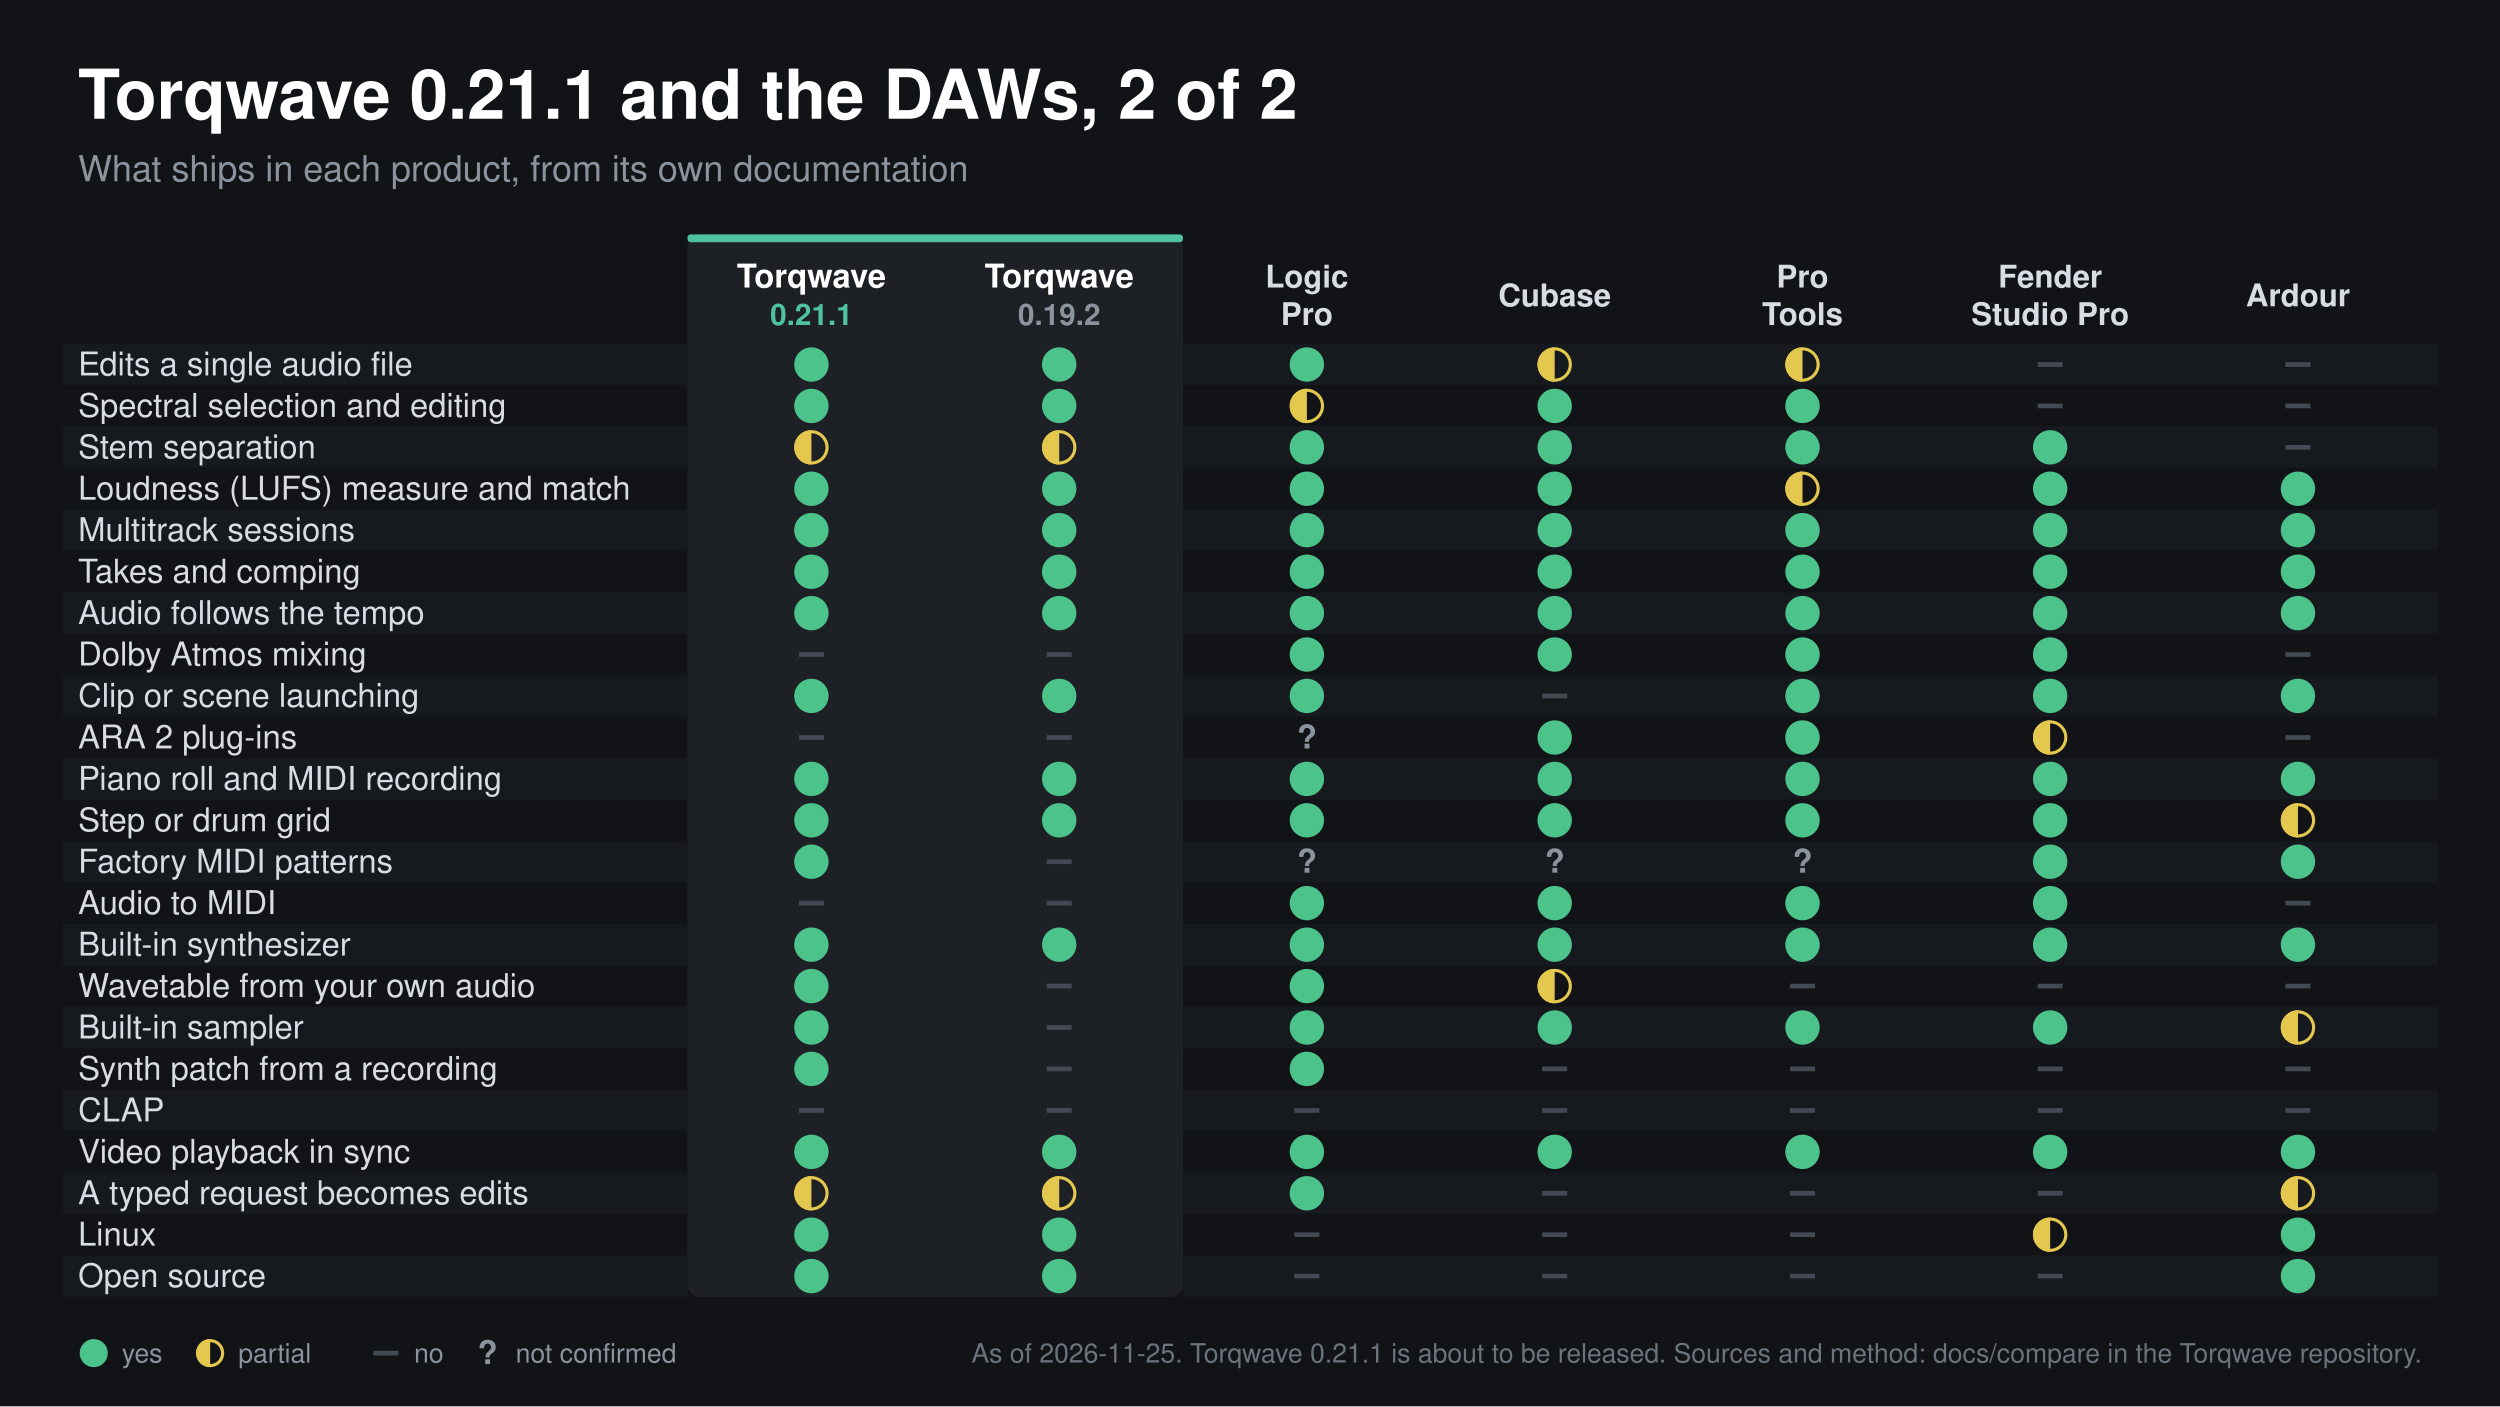
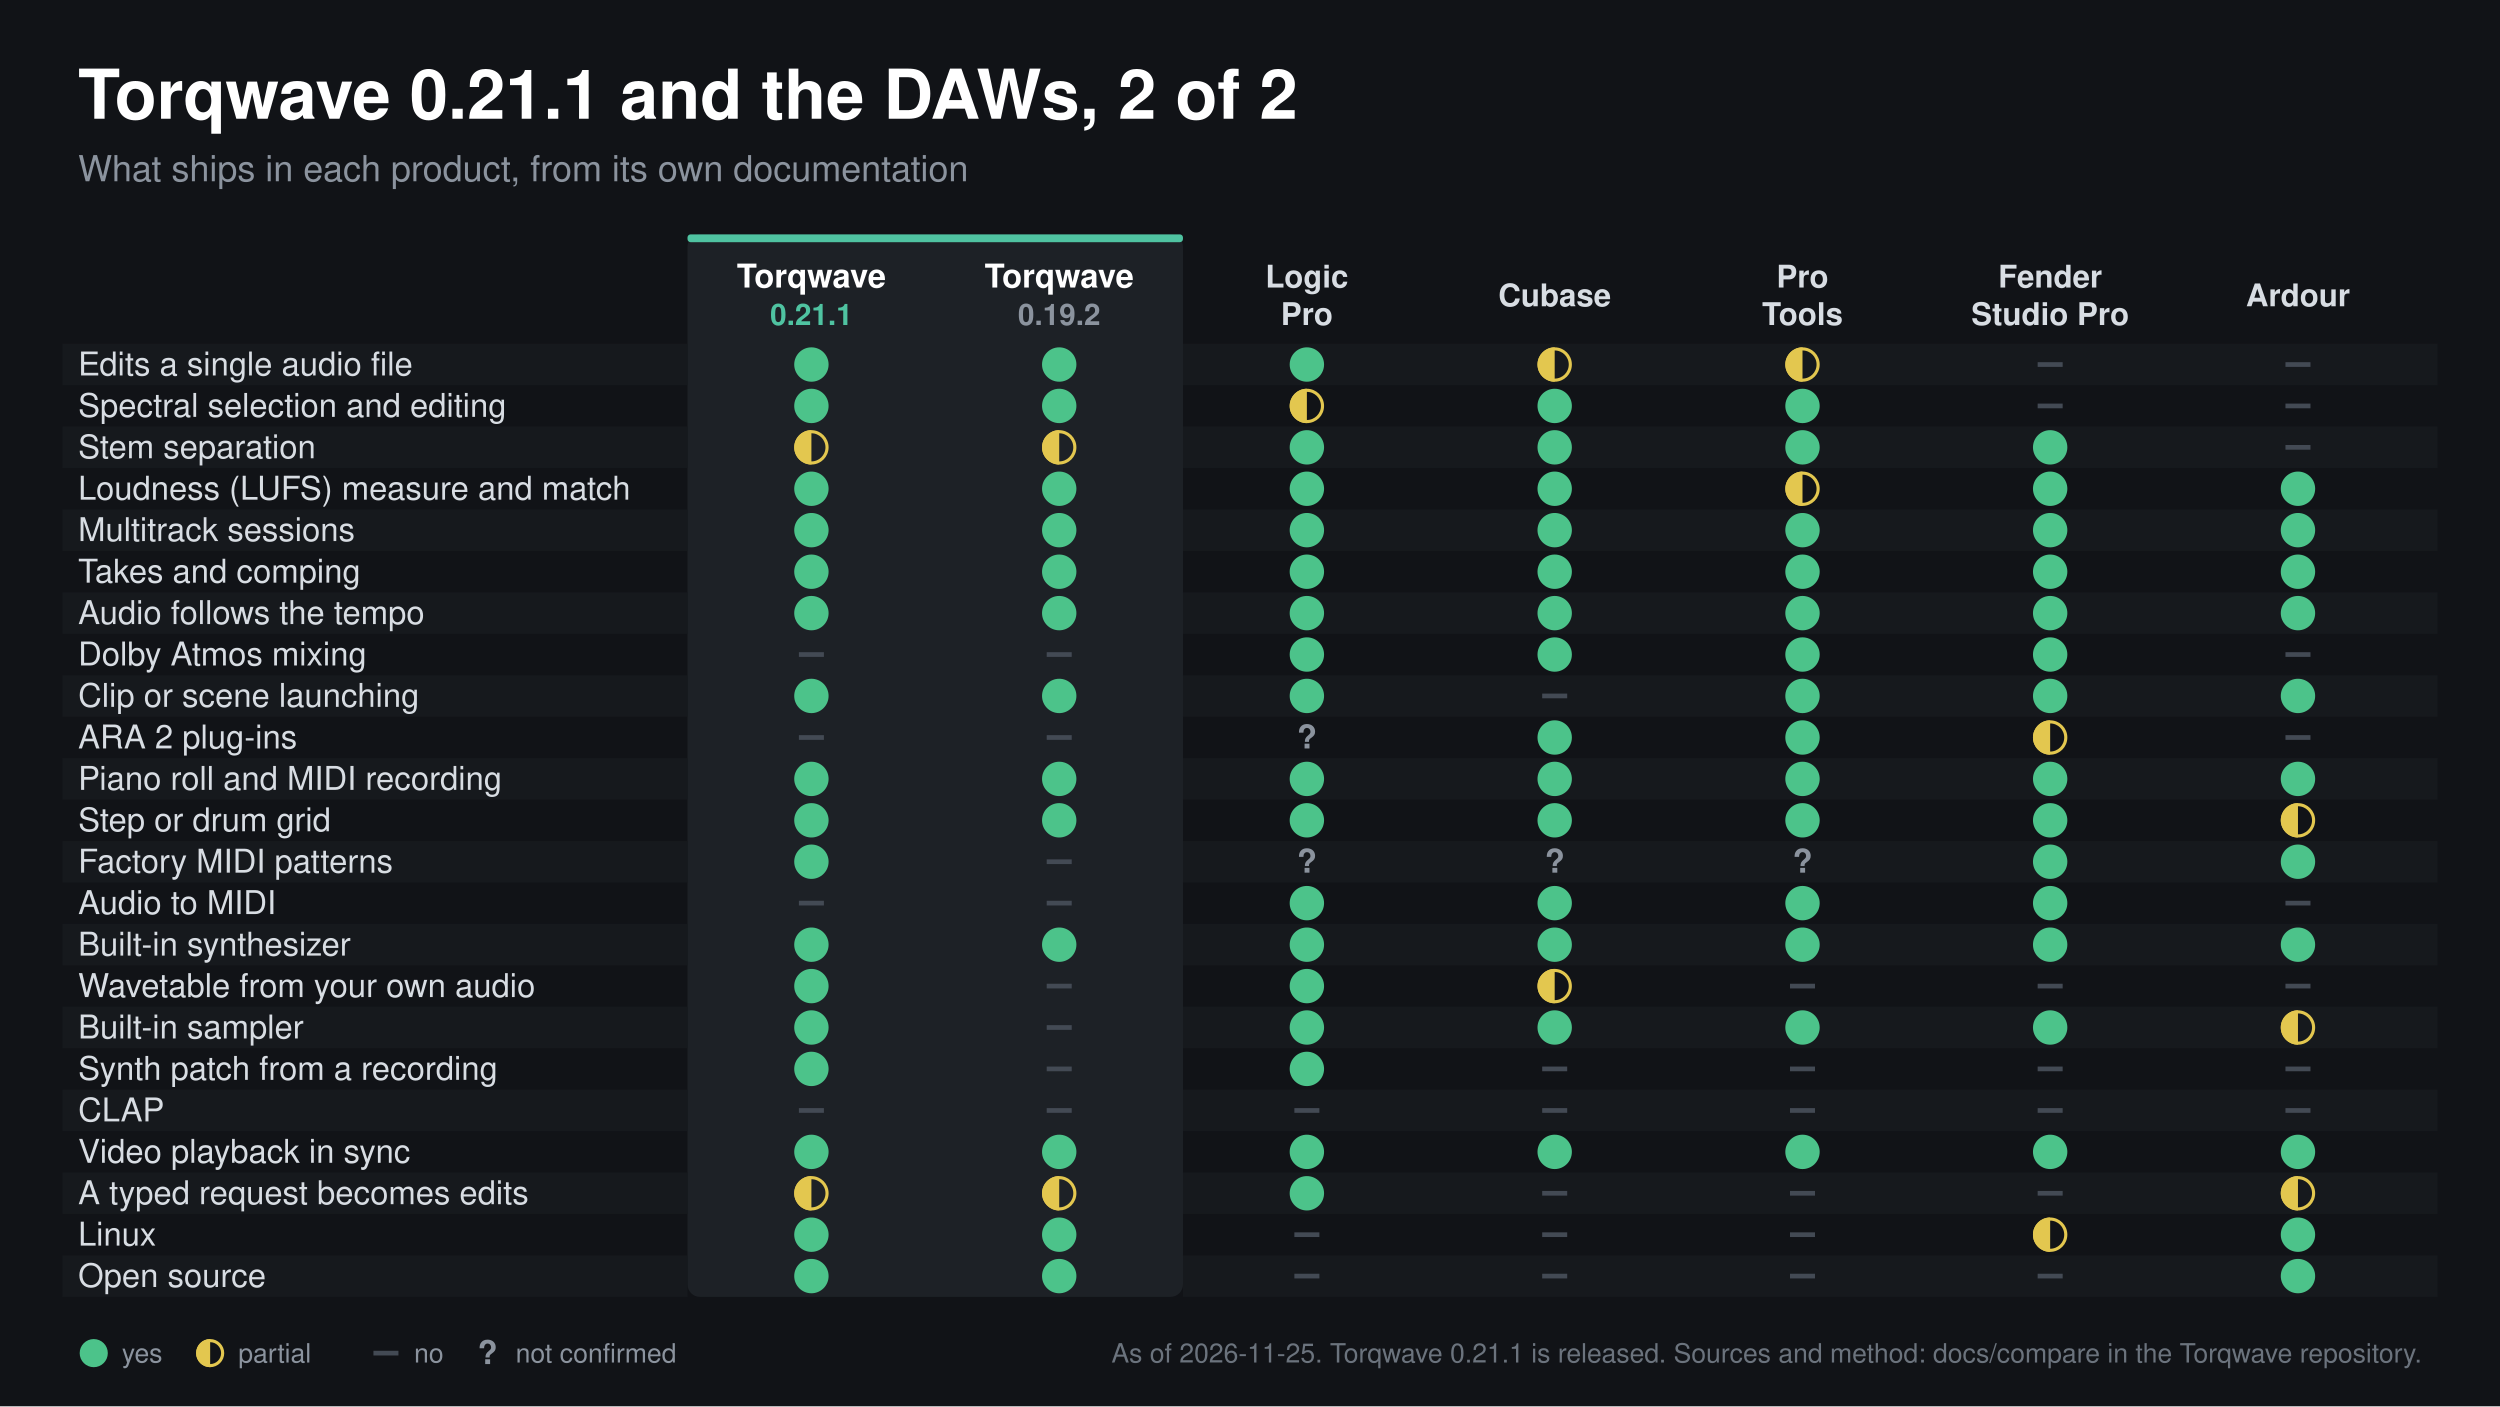
<svg xmlns="http://www.w3.org/2000/svg" width="1600" height="900" viewBox="0 0 1600 900" font-family="Helvetica Neue, Helvetica, Arial, sans-serif">
  <rect width="1600" height="900" fill="#111317" />
  <text x="50.0" y="76.0" font-size="44" fill="#ffffff" text-anchor="start" font-weight="bold">Torqwave 0.21.1 and the DAWs, 2 of 2</text>
  <text x="50.0" y="116.0" font-size="23" fill="#8b939e" text-anchor="start" font-weight="normal">What ships in each product, from its own documentation</text>
-   <text x="1550.0" y="872.0" font-size="17" fill="#6b737d" text-anchor="end" font-weight="normal">As of 2026-11-25. Torqwave 0.21.1 is about to be released. Sources and method: docs/compare in the Torqwave repository.</text>
+   <text x="1550.0" y="872.0" font-size="17" fill="#6b737d" text-anchor="end" font-weight="normal">As of 2026-11-25. Torqwave 0.21.1 is released. Sources and method: docs/compare in the Torqwave repository.</text>
  <rect x="440.0" y="150.0" width="317.1" height="680.0" rx="8" fill="#1d2126" />
  <rect x="440.0" y="150.0" width="317.1" height="5.0" rx="2" fill="#4fc3a1" />
  <text x="519.3" y="184.0" font-size="21" fill="#ffffff" text-anchor="middle" font-weight="bold">Torqwave</text>
  <text x="519.3" y="208.0" font-size="19" fill="#4fc3a1" text-anchor="middle" font-weight="bold">0.21.1</text>
  <text x="677.9" y="184.0" font-size="21" fill="#ffffff" text-anchor="middle" font-weight="bold">Torqwave</text>
  <text x="677.9" y="208.0" font-size="19" fill="#8b939e" text-anchor="middle" font-weight="bold">0.19.2</text>
  <text x="836.4" y="184.0" font-size="20" fill="#d8dde3" text-anchor="middle" font-weight="bold">Logic</text>
  <text x="836.4" y="208.0" font-size="20" fill="#d8dde3" text-anchor="middle" font-weight="bold">Pro</text>
  <text x="995.0" y="196.0" font-size="20" fill="#d8dde3" text-anchor="middle" font-weight="bold">Cubase</text>
  <text x="1153.6" y="184.0" font-size="20" fill="#d8dde3" text-anchor="middle" font-weight="bold">Pro</text>
  <text x="1153.6" y="208.0" font-size="20" fill="#d8dde3" text-anchor="middle" font-weight="bold">Tools</text>
  <text x="1312.1" y="184.0" font-size="20" fill="#d8dde3" text-anchor="middle" font-weight="bold">Fender</text>
  <text x="1312.1" y="208.0" font-size="20" fill="#d8dde3" text-anchor="middle" font-weight="bold">Studio Pro</text>
  <text x="1470.7" y="196.0" font-size="20" fill="#d8dde3" text-anchor="middle" font-weight="bold">Ardour</text>
  <rect x="40.0" y="220.0" width="400.0" height="26.5" rx="0" fill="#16191d" />
  <rect x="757.1" y="220.0" width="802.9" height="26.5" rx="0" fill="#16191d" />
  <text x="50.0" y="240.3" font-size="21" fill="#d8dde3" text-anchor="start" font-weight="normal">Edits a single audio file</text>
  <circle cx="519.3" cy="233.3" r="11" fill="#4cc38a" />
  <circle cx="677.9" cy="233.3" r="11" fill="#4cc38a" />
  <circle cx="836.4" cy="233.3" r="11" fill="#4cc38a" />
  <circle cx="995.0" cy="233.3" r="10" fill="none" stroke="#e3c74f" stroke-width="2" />
  <path d="M 995.0 222.3 A 11 11 0 0 0 995.0 244.3 Z" fill="#e3c74f" />
  <circle cx="1153.6" cy="233.3" r="10" fill="none" stroke="#e3c74f" stroke-width="2" />
  <path d="M 1153.6 222.3 A 11 11 0 0 0 1153.6 244.3 Z" fill="#e3c74f" />
  <line x1="1304.1" y1="233.3" x2="1320.1" y2="233.3" stroke="#434a54" stroke-width="3" />
  <line x1="1462.7" y1="233.3" x2="1478.7" y2="233.3" stroke="#434a54" stroke-width="3" />
  <text x="50.0" y="266.8" font-size="21" fill="#d8dde3" text-anchor="start" font-weight="normal">Spectral selection and editing</text>
  <circle cx="519.3" cy="259.8" r="11" fill="#4cc38a" />
  <circle cx="677.9" cy="259.8" r="11" fill="#4cc38a" />
  <circle cx="836.4" cy="259.8" r="10" fill="none" stroke="#e3c74f" stroke-width="2" />
  <path d="M 836.4 248.8 A 11 11 0 0 0 836.4 270.8 Z" fill="#e3c74f" />
  <circle cx="995.0" cy="259.8" r="11" fill="#4cc38a" />
  <circle cx="1153.6" cy="259.8" r="11" fill="#4cc38a" />
  <line x1="1304.1" y1="259.8" x2="1320.1" y2="259.8" stroke="#434a54" stroke-width="3" />
  <line x1="1462.7" y1="259.8" x2="1478.7" y2="259.8" stroke="#434a54" stroke-width="3" />
  <rect x="40.0" y="273.0" width="400.0" height="26.5" rx="0" fill="#16191d" />
  <rect x="757.1" y="273.0" width="802.9" height="26.5" rx="0" fill="#16191d" />
  <text x="50.0" y="293.3" font-size="21" fill="#d8dde3" text-anchor="start" font-weight="normal">Stem separation</text>
  <circle cx="519.3" cy="286.3" r="10" fill="none" stroke="#e3c74f" stroke-width="2" />
  <path d="M 519.3 275.3 A 11 11 0 0 0 519.3 297.3 Z" fill="#e3c74f" />
  <circle cx="677.9" cy="286.3" r="10" fill="none" stroke="#e3c74f" stroke-width="2" />
  <path d="M 677.9 275.3 A 11 11 0 0 0 677.9 297.3 Z" fill="#e3c74f" />
  <circle cx="836.4" cy="286.3" r="11" fill="#4cc38a" />
  <circle cx="995.0" cy="286.3" r="11" fill="#4cc38a" />
  <circle cx="1153.6" cy="286.3" r="11" fill="#4cc38a" />
  <circle cx="1312.1" cy="286.3" r="11" fill="#4cc38a" />
  <line x1="1462.7" y1="286.3" x2="1478.7" y2="286.3" stroke="#434a54" stroke-width="3" />
  <text x="50.0" y="319.8" font-size="21" fill="#d8dde3" text-anchor="start" font-weight="normal">Loudness (LUFS) measure and match</text>
  <circle cx="519.3" cy="312.8" r="11" fill="#4cc38a" />
  <circle cx="677.9" cy="312.8" r="11" fill="#4cc38a" />
  <circle cx="836.4" cy="312.8" r="11" fill="#4cc38a" />
  <circle cx="995.0" cy="312.8" r="11" fill="#4cc38a" />
  <circle cx="1153.6" cy="312.8" r="10" fill="none" stroke="#e3c74f" stroke-width="2" />
  <path d="M 1153.6 301.8 A 11 11 0 0 0 1153.6 323.8 Z" fill="#e3c74f" />
  <circle cx="1312.1" cy="312.8" r="11" fill="#4cc38a" />
  <circle cx="1470.7" cy="312.8" r="11" fill="#4cc38a" />
  <rect x="40.0" y="326.1" width="400.0" height="26.5" rx="0" fill="#16191d" />
  <rect x="757.1" y="326.1" width="802.9" height="26.5" rx="0" fill="#16191d" />
  <text x="50.0" y="346.3" font-size="21" fill="#d8dde3" text-anchor="start" font-weight="normal">Multitrack sessions</text>
  <circle cx="519.3" cy="339.3" r="11" fill="#4cc38a" />
  <circle cx="677.9" cy="339.3" r="11" fill="#4cc38a" />
  <circle cx="836.4" cy="339.3" r="11" fill="#4cc38a" />
  <circle cx="995.0" cy="339.3" r="11" fill="#4cc38a" />
  <circle cx="1153.6" cy="339.3" r="11" fill="#4cc38a" />
  <circle cx="1312.1" cy="339.3" r="11" fill="#4cc38a" />
  <circle cx="1470.7" cy="339.3" r="11" fill="#4cc38a" />
  <text x="50.0" y="372.9" font-size="21" fill="#d8dde3" text-anchor="start" font-weight="normal">Takes and comping</text>
  <circle cx="519.3" cy="365.9" r="11" fill="#4cc38a" />
  <circle cx="677.9" cy="365.9" r="11" fill="#4cc38a" />
  <circle cx="836.4" cy="365.9" r="11" fill="#4cc38a" />
  <circle cx="995.0" cy="365.9" r="11" fill="#4cc38a" />
  <circle cx="1153.6" cy="365.9" r="11" fill="#4cc38a" />
  <circle cx="1312.1" cy="365.9" r="11" fill="#4cc38a" />
  <circle cx="1470.7" cy="365.9" r="11" fill="#4cc38a" />
  <rect x="40.0" y="379.1" width="400.0" height="26.5" rx="0" fill="#16191d" />
  <rect x="757.1" y="379.1" width="802.9" height="26.5" rx="0" fill="#16191d" />
  <text x="50.0" y="399.4" font-size="21" fill="#d8dde3" text-anchor="start" font-weight="normal">Audio follows the tempo</text>
  <circle cx="519.3" cy="392.4" r="11" fill="#4cc38a" />
  <circle cx="677.9" cy="392.4" r="11" fill="#4cc38a" />
  <circle cx="836.4" cy="392.4" r="11" fill="#4cc38a" />
  <circle cx="995.0" cy="392.4" r="11" fill="#4cc38a" />
  <circle cx="1153.6" cy="392.4" r="11" fill="#4cc38a" />
  <circle cx="1312.1" cy="392.4" r="11" fill="#4cc38a" />
  <circle cx="1470.7" cy="392.4" r="11" fill="#4cc38a" />
  <text x="50.0" y="425.9" font-size="21" fill="#d8dde3" text-anchor="start" font-weight="normal">Dolby Atmos mixing</text>
  <line x1="511.3" y1="418.9" x2="527.3" y2="418.9" stroke="#434a54" stroke-width="3" />
  <line x1="669.9" y1="418.9" x2="685.9" y2="418.9" stroke="#434a54" stroke-width="3" />
  <circle cx="836.4" cy="418.9" r="11" fill="#4cc38a" />
  <circle cx="995.0" cy="418.9" r="11" fill="#4cc38a" />
  <circle cx="1153.6" cy="418.9" r="11" fill="#4cc38a" />
  <circle cx="1312.1" cy="418.9" r="11" fill="#4cc38a" />
  <line x1="1462.7" y1="418.9" x2="1478.7" y2="418.9" stroke="#434a54" stroke-width="3" />
  <rect x="40.0" y="432.2" width="400.0" height="26.5" rx="0" fill="#16191d" />
  <rect x="757.1" y="432.2" width="802.9" height="26.5" rx="0" fill="#16191d" />
  <text x="50.0" y="452.4" font-size="21" fill="#d8dde3" text-anchor="start" font-weight="normal">Clip or scene launching</text>
  <circle cx="519.3" cy="445.4" r="11" fill="#4cc38a" />
  <circle cx="677.9" cy="445.4" r="11" fill="#4cc38a" />
  <circle cx="836.4" cy="445.4" r="11" fill="#4cc38a" />
  <line x1="987.0" y1="445.4" x2="1003.0" y2="445.4" stroke="#434a54" stroke-width="3" />
  <circle cx="1153.6" cy="445.4" r="11" fill="#4cc38a" />
  <circle cx="1312.1" cy="445.4" r="11" fill="#4cc38a" />
  <circle cx="1470.7" cy="445.4" r="11" fill="#4cc38a" />
  <text x="50.0" y="479.0" font-size="21" fill="#d8dde3" text-anchor="start" font-weight="normal">ARA 2 plug-ins</text>
  <line x1="511.3" y1="472.0" x2="527.3" y2="472.0" stroke="#434a54" stroke-width="3" />
  <line x1="669.9" y1="472.0" x2="685.9" y2="472.0" stroke="#434a54" stroke-width="3" />
  <text x="836.4" y="479.0" font-size="21" fill="#8b939e" text-anchor="middle" font-weight="bold">?</text>
  <circle cx="995.0" cy="472.0" r="11" fill="#4cc38a" />
  <circle cx="1153.6" cy="472.0" r="11" fill="#4cc38a" />
  <circle cx="1312.1" cy="472.0" r="10" fill="none" stroke="#e3c74f" stroke-width="2" />
  <path d="M 1312.1 461.0 A 11 11 0 0 0 1312.1 483.0 Z" fill="#e3c74f" />
  <line x1="1462.7" y1="472.0" x2="1478.7" y2="472.0" stroke="#434a54" stroke-width="3" />
  <rect x="40.0" y="485.2" width="400.0" height="26.5" rx="0" fill="#16191d" />
  <rect x="757.1" y="485.2" width="802.9" height="26.5" rx="0" fill="#16191d" />
  <text x="50.0" y="505.5" font-size="21" fill="#d8dde3" text-anchor="start" font-weight="normal">Piano roll and MIDI recording</text>
  <circle cx="519.3" cy="498.5" r="11" fill="#4cc38a" />
  <circle cx="677.9" cy="498.5" r="11" fill="#4cc38a" />
  <circle cx="836.4" cy="498.5" r="11" fill="#4cc38a" />
  <circle cx="995.0" cy="498.5" r="11" fill="#4cc38a" />
  <circle cx="1153.6" cy="498.5" r="11" fill="#4cc38a" />
  <circle cx="1312.1" cy="498.5" r="11" fill="#4cc38a" />
  <circle cx="1470.7" cy="498.5" r="11" fill="#4cc38a" />
  <text x="50.0" y="532.0" font-size="21" fill="#d8dde3" text-anchor="start" font-weight="normal">Step or drum grid</text>
  <circle cx="519.3" cy="525.0" r="11" fill="#4cc38a" />
  <circle cx="677.9" cy="525.0" r="11" fill="#4cc38a" />
  <circle cx="836.4" cy="525.0" r="11" fill="#4cc38a" />
  <circle cx="995.0" cy="525.0" r="11" fill="#4cc38a" />
  <circle cx="1153.6" cy="525.0" r="11" fill="#4cc38a" />
  <circle cx="1312.1" cy="525.0" r="11" fill="#4cc38a" />
  <circle cx="1470.7" cy="525.0" r="10" fill="none" stroke="#e3c74f" stroke-width="2" />
  <path d="M 1470.7 514.0 A 11 11 0 0 0 1470.7 536.0 Z" fill="#e3c74f" />
  <rect x="40.0" y="538.3" width="400.0" height="26.5" rx="0" fill="#16191d" />
  <rect x="757.1" y="538.3" width="802.9" height="26.5" rx="0" fill="#16191d" />
  <text x="50.0" y="558.5" font-size="21" fill="#d8dde3" text-anchor="start" font-weight="normal">Factory MIDI patterns</text>
  <circle cx="519.3" cy="551.5" r="11" fill="#4cc38a" />
  <line x1="669.9" y1="551.5" x2="685.9" y2="551.5" stroke="#434a54" stroke-width="3" />
  <text x="836.4" y="558.5" font-size="21" fill="#8b939e" text-anchor="middle" font-weight="bold">?</text>
  <text x="995.0" y="558.5" font-size="21" fill="#8b939e" text-anchor="middle" font-weight="bold">?</text>
  <text x="1153.6" y="558.5" font-size="21" fill="#8b939e" text-anchor="middle" font-weight="bold">?</text>
  <circle cx="1312.1" cy="551.5" r="11" fill="#4cc38a" />
  <circle cx="1470.7" cy="551.5" r="11" fill="#4cc38a" />
  <text x="50.0" y="585.0" font-size="21" fill="#d8dde3" text-anchor="start" font-weight="normal">Audio to MIDI</text>
  <line x1="511.3" y1="578.0" x2="527.3" y2="578.0" stroke="#434a54" stroke-width="3" />
  <line x1="669.9" y1="578.0" x2="685.9" y2="578.0" stroke="#434a54" stroke-width="3" />
  <circle cx="836.4" cy="578.0" r="11" fill="#4cc38a" />
  <circle cx="995.0" cy="578.0" r="11" fill="#4cc38a" />
  <circle cx="1153.6" cy="578.0" r="11" fill="#4cc38a" />
  <circle cx="1312.1" cy="578.0" r="11" fill="#4cc38a" />
  <line x1="1462.7" y1="578.0" x2="1478.7" y2="578.0" stroke="#434a54" stroke-width="3" />
  <rect x="40.0" y="591.3" width="400.0" height="26.5" rx="0" fill="#16191d" />
  <rect x="757.1" y="591.3" width="802.9" height="26.5" rx="0" fill="#16191d" />
  <text x="50.0" y="611.6" font-size="21" fill="#d8dde3" text-anchor="start" font-weight="normal">Built-in synthesizer</text>
  <circle cx="519.3" cy="604.6" r="11" fill="#4cc38a" />
  <circle cx="677.9" cy="604.6" r="11" fill="#4cc38a" />
  <circle cx="836.4" cy="604.6" r="11" fill="#4cc38a" />
  <circle cx="995.0" cy="604.6" r="11" fill="#4cc38a" />
  <circle cx="1153.6" cy="604.6" r="11" fill="#4cc38a" />
  <circle cx="1312.1" cy="604.6" r="11" fill="#4cc38a" />
  <circle cx="1470.7" cy="604.6" r="11" fill="#4cc38a" />
  <text x="50.0" y="638.1" font-size="21" fill="#d8dde3" text-anchor="start" font-weight="normal">Wavetable from your own audio</text>
  <circle cx="519.3" cy="631.1" r="11" fill="#4cc38a" />
  <line x1="669.9" y1="631.1" x2="685.9" y2="631.1" stroke="#434a54" stroke-width="3" />
  <circle cx="836.4" cy="631.1" r="11" fill="#4cc38a" />
  <circle cx="995.0" cy="631.1" r="10" fill="none" stroke="#e3c74f" stroke-width="2" />
  <path d="M 995.0 620.1 A 11 11 0 0 0 995.0 642.1 Z" fill="#e3c74f" />
  <line x1="1145.6" y1="631.1" x2="1161.6" y2="631.1" stroke="#434a54" stroke-width="3" />
  <line x1="1304.1" y1="631.1" x2="1320.1" y2="631.1" stroke="#434a54" stroke-width="3" />
  <line x1="1462.7" y1="631.1" x2="1478.7" y2="631.1" stroke="#434a54" stroke-width="3" />
  <rect x="40.0" y="644.3" width="400.0" height="26.5" rx="0" fill="#16191d" />
  <rect x="757.1" y="644.3" width="802.9" height="26.5" rx="0" fill="#16191d" />
  <text x="50.0" y="664.6" font-size="21" fill="#d8dde3" text-anchor="start" font-weight="normal">Built-in sampler</text>
  <circle cx="519.3" cy="657.6" r="11" fill="#4cc38a" />
  <line x1="669.9" y1="657.6" x2="685.9" y2="657.6" stroke="#434a54" stroke-width="3" />
  <circle cx="836.4" cy="657.6" r="11" fill="#4cc38a" />
  <circle cx="995.0" cy="657.6" r="11" fill="#4cc38a" />
  <circle cx="1153.6" cy="657.6" r="11" fill="#4cc38a" />
  <circle cx="1312.1" cy="657.6" r="11" fill="#4cc38a" />
  <circle cx="1470.7" cy="657.6" r="10" fill="none" stroke="#e3c74f" stroke-width="2" />
  <path d="M 1470.7 646.6 A 11 11 0 0 0 1470.7 668.6 Z" fill="#e3c74f" />
  <text x="50.0" y="691.1" font-size="21" fill="#d8dde3" text-anchor="start" font-weight="normal">Synth patch from a recording</text>
  <circle cx="519.3" cy="684.1" r="11" fill="#4cc38a" />
  <line x1="669.9" y1="684.1" x2="685.9" y2="684.1" stroke="#434a54" stroke-width="3" />
  <circle cx="836.4" cy="684.1" r="11" fill="#4cc38a" />
  <line x1="987.0" y1="684.1" x2="1003.0" y2="684.1" stroke="#434a54" stroke-width="3" />
  <line x1="1145.6" y1="684.1" x2="1161.6" y2="684.1" stroke="#434a54" stroke-width="3" />
  <line x1="1304.1" y1="684.1" x2="1320.1" y2="684.1" stroke="#434a54" stroke-width="3" />
  <line x1="1462.7" y1="684.1" x2="1478.7" y2="684.1" stroke="#434a54" stroke-width="3" />
  <rect x="40.0" y="697.4" width="400.0" height="26.5" rx="0" fill="#16191d" />
  <rect x="757.1" y="697.4" width="802.9" height="26.5" rx="0" fill="#16191d" />
  <text x="50.0" y="717.7" font-size="21" fill="#d8dde3" text-anchor="start" font-weight="normal">CLAP</text>
  <line x1="511.3" y1="710.7" x2="527.3" y2="710.7" stroke="#434a54" stroke-width="3" />
  <line x1="669.9" y1="710.7" x2="685.9" y2="710.7" stroke="#434a54" stroke-width="3" />
  <line x1="828.4" y1="710.7" x2="844.4" y2="710.7" stroke="#434a54" stroke-width="3" />
  <line x1="987.0" y1="710.7" x2="1003.0" y2="710.7" stroke="#434a54" stroke-width="3" />
  <line x1="1145.6" y1="710.7" x2="1161.6" y2="710.7" stroke="#434a54" stroke-width="3" />
  <line x1="1304.1" y1="710.7" x2="1320.1" y2="710.7" stroke="#434a54" stroke-width="3" />
  <line x1="1462.7" y1="710.7" x2="1478.7" y2="710.7" stroke="#434a54" stroke-width="3" />
  <text x="50.0" y="744.2" font-size="21" fill="#d8dde3" text-anchor="start" font-weight="normal">Video playback in sync</text>
  <circle cx="519.3" cy="737.2" r="11" fill="#4cc38a" />
  <circle cx="677.9" cy="737.2" r="11" fill="#4cc38a" />
  <circle cx="836.4" cy="737.2" r="11" fill="#4cc38a" />
  <circle cx="995.0" cy="737.2" r="11" fill="#4cc38a" />
  <circle cx="1153.6" cy="737.2" r="11" fill="#4cc38a" />
  <circle cx="1312.1" cy="737.2" r="11" fill="#4cc38a" />
  <circle cx="1470.7" cy="737.2" r="11" fill="#4cc38a" />
  <rect x="40.0" y="750.4" width="400.0" height="26.5" rx="0" fill="#16191d" />
  <rect x="757.1" y="750.4" width="802.9" height="26.5" rx="0" fill="#16191d" />
  <text x="50.0" y="770.7" font-size="21" fill="#d8dde3" text-anchor="start" font-weight="normal">A typed request becomes edits</text>
  <circle cx="519.3" cy="763.7" r="10" fill="none" stroke="#e3c74f" stroke-width="2" />
  <path d="M 519.3 752.7 A 11 11 0 0 0 519.3 774.7 Z" fill="#e3c74f" />
  <circle cx="677.9" cy="763.7" r="10" fill="none" stroke="#e3c74f" stroke-width="2" />
  <path d="M 677.9 752.7 A 11 11 0 0 0 677.9 774.7 Z" fill="#e3c74f" />
  <circle cx="836.4" cy="763.7" r="11" fill="#4cc38a" />
  <line x1="987.0" y1="763.7" x2="1003.0" y2="763.7" stroke="#434a54" stroke-width="3" />
  <line x1="1145.6" y1="763.7" x2="1161.6" y2="763.7" stroke="#434a54" stroke-width="3" />
  <line x1="1304.1" y1="763.7" x2="1320.1" y2="763.7" stroke="#434a54" stroke-width="3" />
  <circle cx="1470.7" cy="763.7" r="10" fill="none" stroke="#e3c74f" stroke-width="2" />
  <path d="M 1470.7 752.7 A 11 11 0 0 0 1470.7 774.7 Z" fill="#e3c74f" />
  <text x="50.0" y="797.2" font-size="21" fill="#d8dde3" text-anchor="start" font-weight="normal">Linux</text>
  <circle cx="519.3" cy="790.2" r="11" fill="#4cc38a" />
  <circle cx="677.9" cy="790.2" r="11" fill="#4cc38a" />
  <line x1="828.4" y1="790.2" x2="844.4" y2="790.2" stroke="#434a54" stroke-width="3" />
  <line x1="987.0" y1="790.2" x2="1003.0" y2="790.2" stroke="#434a54" stroke-width="3" />
  <line x1="1145.6" y1="790.2" x2="1161.6" y2="790.2" stroke="#434a54" stroke-width="3" />
  <circle cx="1312.1" cy="790.2" r="10" fill="none" stroke="#e3c74f" stroke-width="2" />
  <path d="M 1312.1 779.2 A 11 11 0 0 0 1312.1 801.2 Z" fill="#e3c74f" />
  <circle cx="1470.7" cy="790.2" r="11" fill="#4cc38a" />
  <rect x="40.0" y="803.5" width="400.0" height="26.5" rx="0" fill="#16191d" />
  <rect x="757.1" y="803.5" width="802.9" height="26.5" rx="0" fill="#16191d" />
  <text x="50.0" y="823.7" font-size="21" fill="#d8dde3" text-anchor="start" font-weight="normal">Open source</text>
  <circle cx="519.3" cy="816.7" r="11" fill="#4cc38a" />
  <circle cx="677.9" cy="816.7" r="11" fill="#4cc38a" />
  <line x1="828.4" y1="816.7" x2="844.4" y2="816.7" stroke="#434a54" stroke-width="3" />
  <line x1="987.0" y1="816.7" x2="1003.0" y2="816.7" stroke="#434a54" stroke-width="3" />
  <line x1="1145.6" y1="816.7" x2="1161.6" y2="816.7" stroke="#434a54" stroke-width="3" />
  <line x1="1304.1" y1="816.7" x2="1320.1" y2="816.7" stroke="#434a54" stroke-width="3" />
  <circle cx="1470.7" cy="816.7" r="11" fill="#4cc38a" />
  <circle cx="60.0" cy="866.0" r="9" fill="#4cc38a" />
  <text x="78.0" y="872.0" font-size="17" fill="#8b939e" text-anchor="start" font-weight="normal">yes</text>
  <circle cx="134.5" cy="866.0" r="8" fill="none" stroke="#e3c74f" stroke-width="2" />
  <path d="M 134.5 857.0 A 9 9 0 0 0 134.5 875.0 Z" fill="#e3c74f" />
  <text x="152.5" y="872.0" font-size="17" fill="#8b939e" text-anchor="start" font-weight="normal">partial</text>
  <line x1="239.0" y1="866.0" x2="255.0" y2="866.0" stroke="#434a54" stroke-width="3" />
  <text x="265.0" y="872.0" font-size="17" fill="#8b939e" text-anchor="start" font-weight="normal">no</text>
  <text x="312.0" y="873.0" font-size="21" fill="#8b939e" text-anchor="middle" font-weight="bold">?</text>
  <text x="330.0" y="872.0" font-size="17" fill="#8b939e" text-anchor="start" font-weight="normal">not confirmed</text>
</svg>
